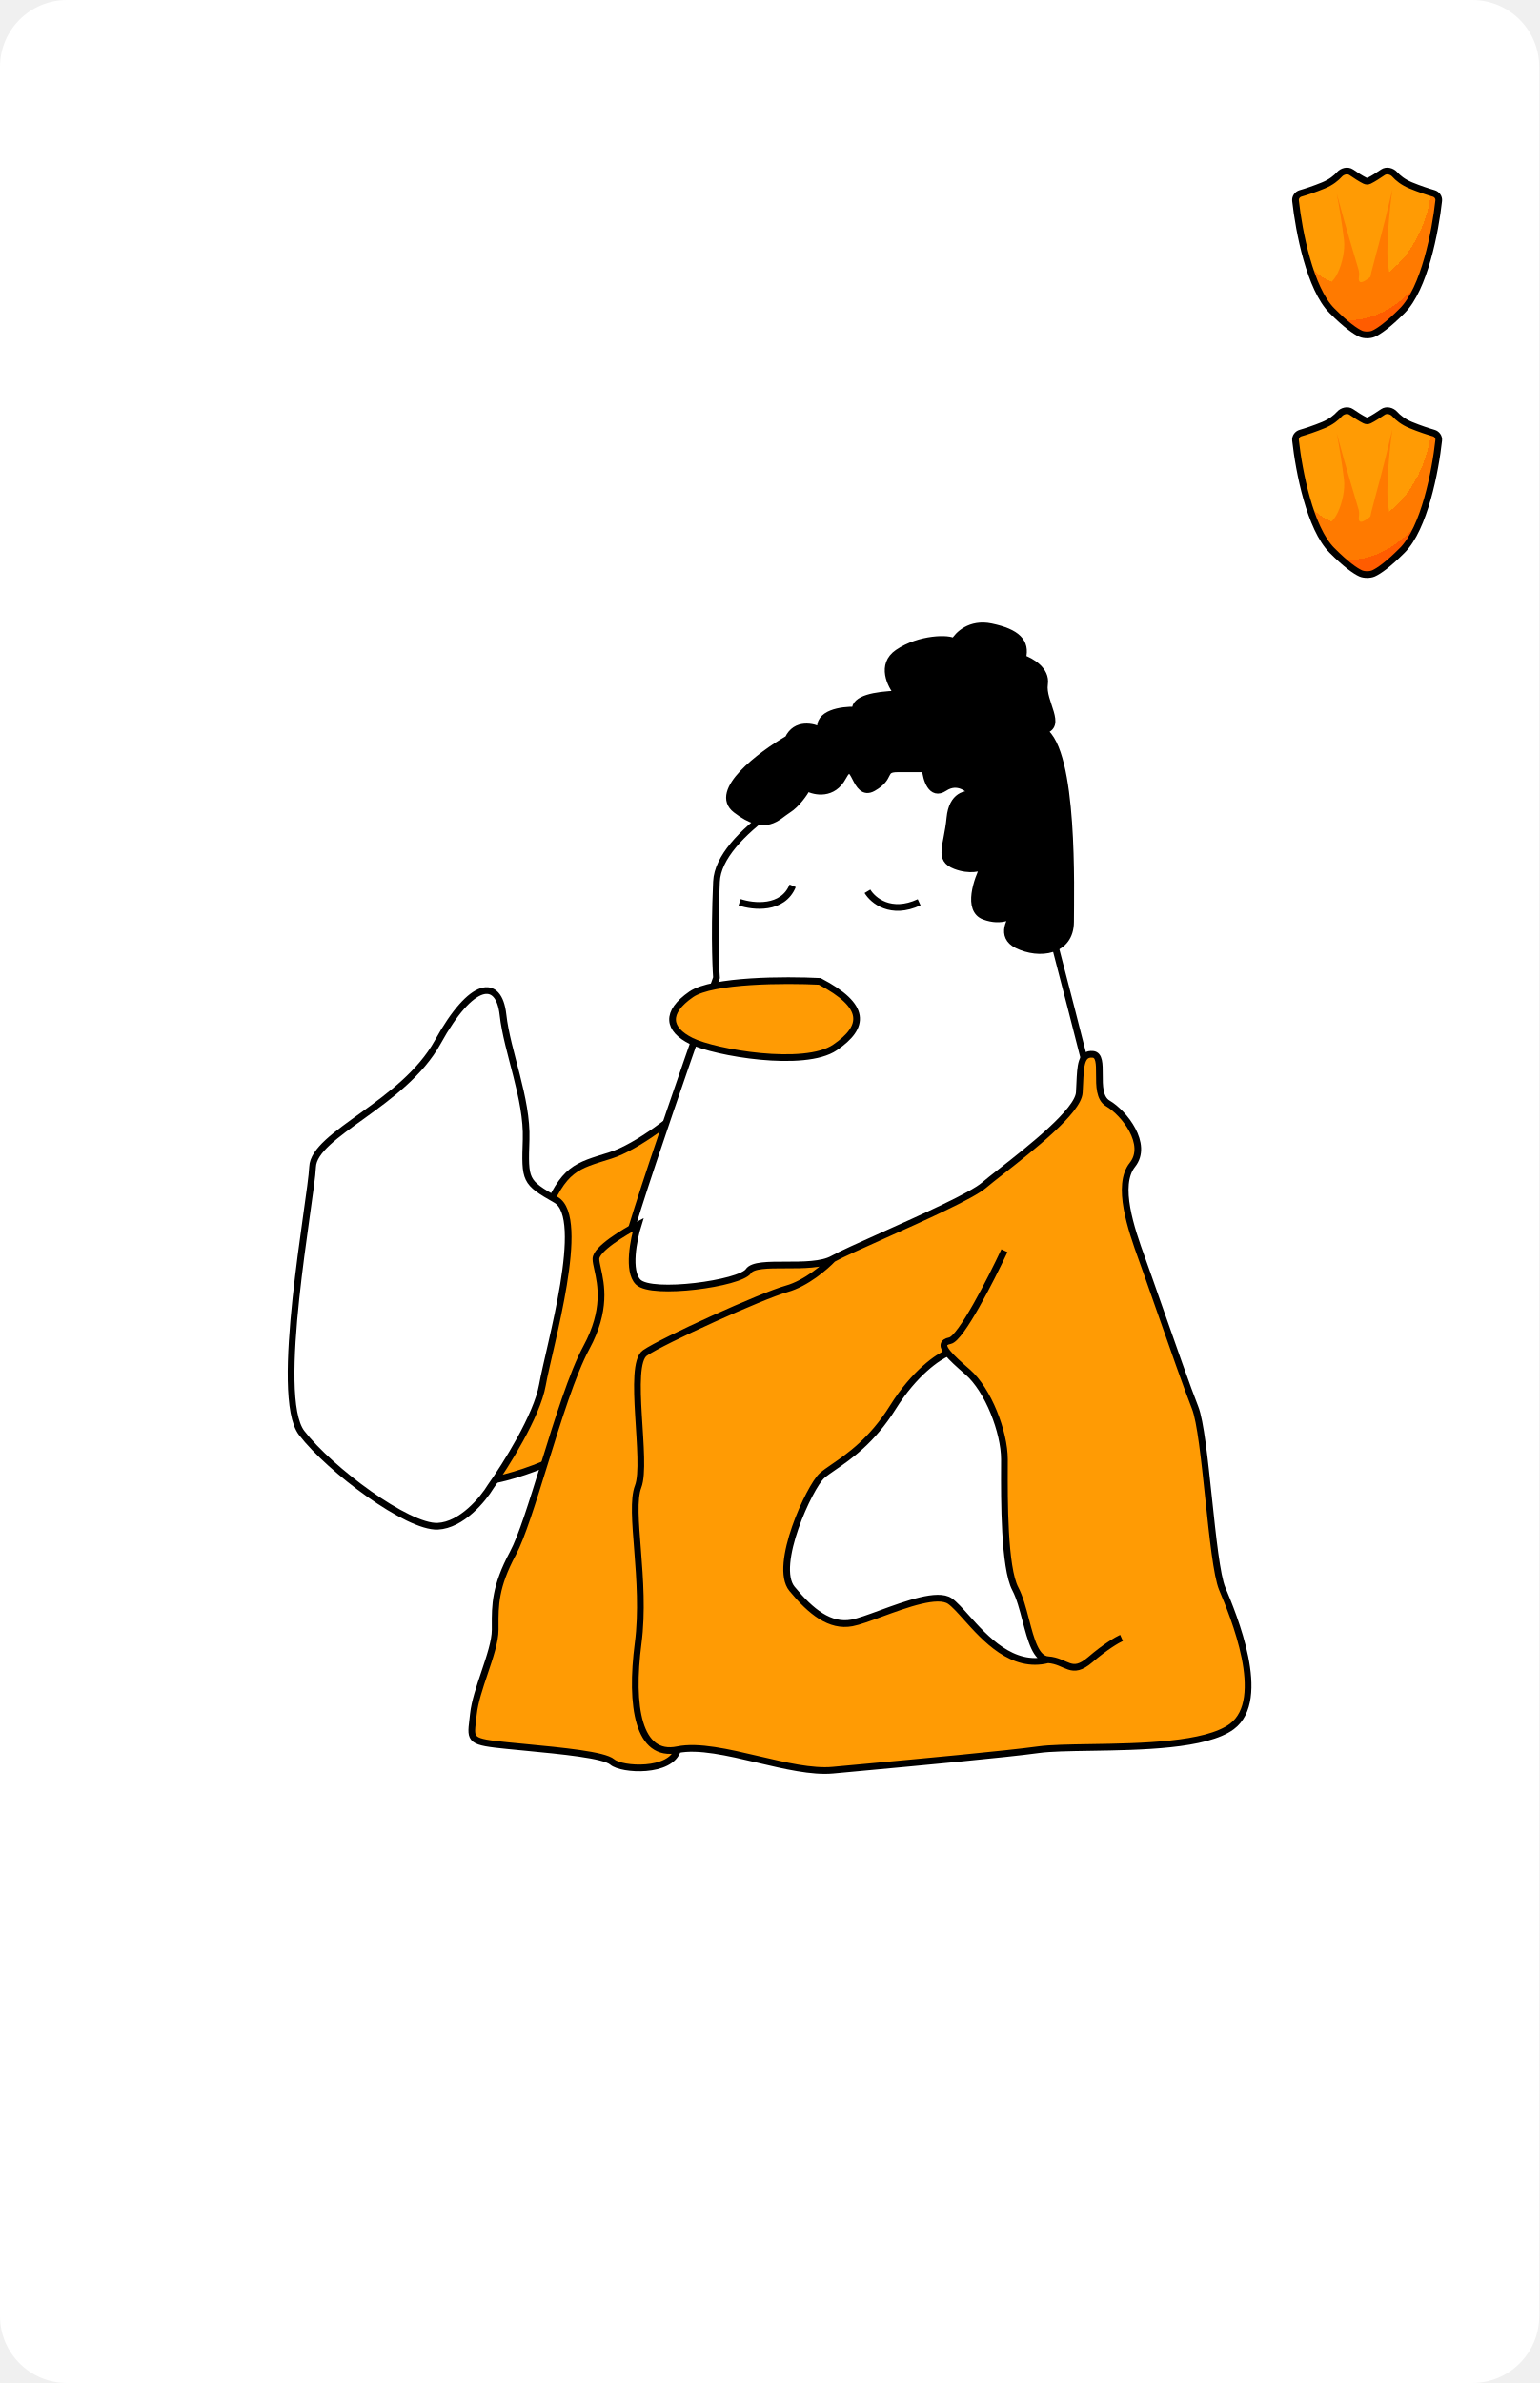
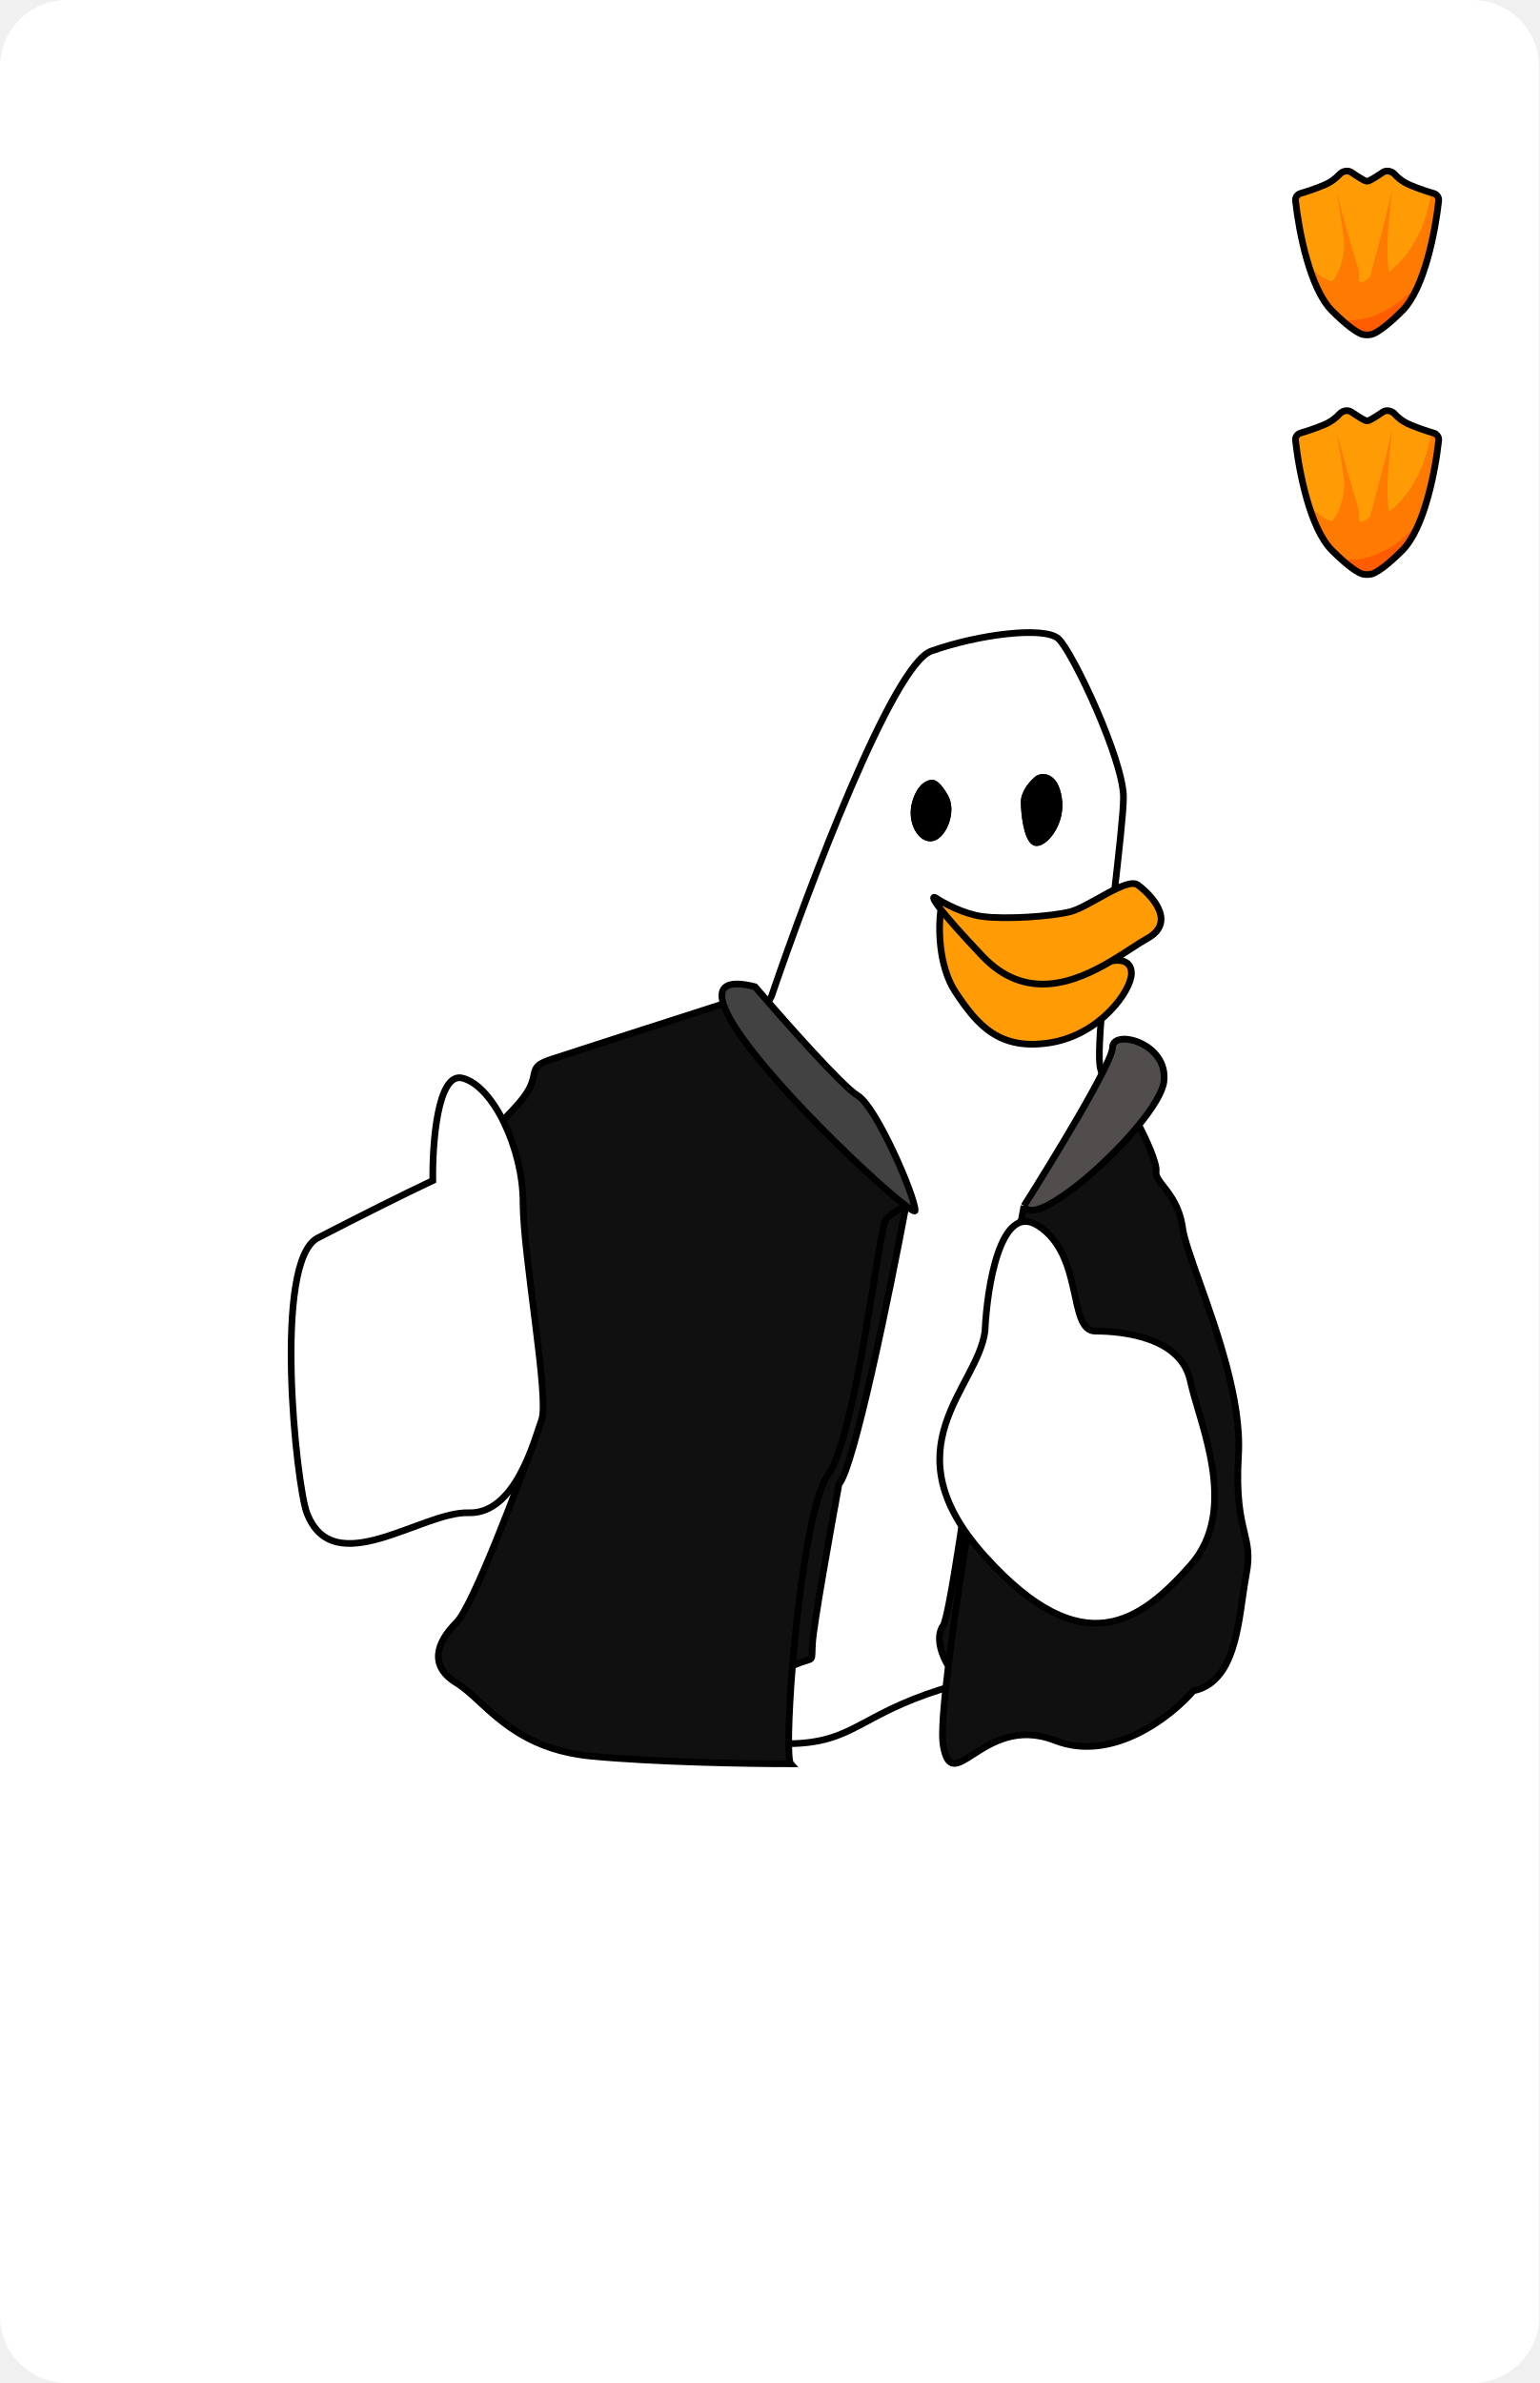
<svg xmlns="http://www.w3.org/2000/svg" width="460" height="712" viewBox="0 0 460 712" fill="none">
  <rect width="460" height="712" rx="20" fill="white" />
-   <path d="M403.84 51.477C405.114 52.35 406.72 53.394 407.9 53.968C408.323 54.173 408.811 54.173 409.234 53.968C410.415 53.394 412.02 52.35 413.294 51.477C414.366 50.743 415.949 51.132 416.819 52.096C417.786 53.167 419.314 54.442 421.621 55.392C424.307 56.498 426.783 57.302 428.454 57.784C429.413 58.06 430.071 58.969 429.963 59.961C428.954 69.164 425.665 86.253 419.067 92.85C414.832 97.086 412.097 98.998 410.467 99.726C409.458 100.177 407.676 100.177 406.667 99.726C405.037 98.998 402.302 97.086 398.067 92.85C391.47 86.253 388.181 69.164 387.172 59.961C387.063 58.969 387.722 58.06 388.68 57.784C390.351 57.302 392.827 56.498 395.513 55.392C397.82 54.442 399.349 53.167 400.315 52.096C401.185 51.132 402.769 50.743 403.84 51.477Z" fill="url(#paint0_radial_384_3895)" stroke="black" stroke-width="2" />
+   <path d="M403.84 51.477C405.114 52.35 406.72 53.394 407.9 53.968C408.323 54.173 408.811 54.173 409.234 53.968C410.415 53.394 412.02 52.35 413.294 51.477C414.366 50.743 415.949 51.132 416.819 52.096C417.786 53.167 419.314 54.442 421.621 55.392C424.307 56.498 426.783 57.302 428.454 57.784C429.413 58.06 430.071 58.969 429.963 59.961C428.954 69.164 425.665 86.253 419.067 92.85C414.832 97.086 412.097 98.998 410.467 99.726C409.458 100.177 407.676 100.177 406.667 99.726C405.037 98.998 402.302 97.086 398.067 92.85C391.47 86.253 388.181 69.164 387.172 59.961C387.063 58.969 387.722 58.06 388.68 57.784C390.351 57.302 392.827 56.498 395.513 55.392C397.82 54.442 399.349 53.167 400.315 52.096C401.185 51.132 402.769 50.743 403.84 51.477Z" fill="url(#paint0_radial_384_3878)" stroke="black" stroke-width="2" />
  <path d="M401.667 71.729C401.069 66.631 400.12 61.079 399.495 57.841C402.828 70.231 404.334 74.797 406.026 80.625C406.235 81.344 406.204 82.11 406.114 82.853C405.788 85.557 408.144 84.065 410.577 81.827C411.719 80.776 413.676 81.54 413.676 83.093C413.676 83.688 413.362 84.24 412.85 84.545L408.702 87.016C404.08 89.77 398.136 88.441 395.078 84.043C394.938 83.883 394.799 83.698 394.662 83.486C393.853 82.226 394.145 82.648 394.965 83.876C395.002 83.932 395.04 83.988 395.078 84.043C398.314 87.718 402.348 77.526 401.667 71.729Z" fill="#FF7A00" />
  <path d="M415.018 80.322C413.968 75.082 415.317 62.343 416.122 56.627C412.976 70.134 411.551 74.593 409.885 81.158C408.552 86.41 410.132 91.022 411.088 92.672C412.836 90.739 416.069 85.562 415.018 80.322Z" fill="#FF7A00" />
-   <path d="M403.84 123.076C405.114 123.949 406.72 124.993 407.9 125.567C408.323 125.772 408.811 125.772 409.234 125.567C410.415 124.993 412.02 123.949 413.294 123.076C414.366 122.341 415.949 122.731 416.819 123.695C417.786 124.766 419.314 126.041 421.621 126.99C424.307 128.097 426.783 128.9 428.454 129.382C429.413 129.659 430.071 130.568 429.963 131.559C428.954 140.763 425.665 157.852 419.067 164.449C414.832 168.684 412.097 170.597 410.467 171.325C409.458 171.775 407.676 171.775 406.667 171.325C405.037 170.597 402.302 168.684 398.067 164.449C391.47 157.852 388.181 140.763 387.172 131.559C387.063 130.568 387.722 129.659 388.68 129.382C390.351 128.9 392.827 128.097 395.513 126.99C397.82 126.041 399.349 124.766 400.315 123.695C401.185 122.731 402.769 122.341 403.84 123.076Z" fill="url(#paint1_radial_384_3895)" stroke="black" stroke-width="2" />
+   <path d="M278.76 234.022C277.678 233.867 275.145 234.765 273.662 239.596C271.809 245.634 275.516 251.208 278.76 250.279C282.003 249.35 284.784 242.383 282.467 238.202C280.613 234.858 279.223 234.022 278.76 234.022Z" fill="black" />
+   <path fill-rule="evenodd" clip-rule="evenodd" d="M278.296 194.54C266.804 198.627 241.689 264.988 230.568 297.658L181.45 384.054C175.735 396.131 162.637 425.115 155.965 444.438C155.564 445.598 155.146 446.783 154.721 447.988C146.295 471.886 134.962 504.031 196.278 515.97C240.055 524.494 246.586 521.002 259.227 514.245C265.184 511.06 272.499 507.149 285.71 503.429C310.828 496.356 323.914 499.794 333.866 502.409C340.254 504.087 345.351 505.426 351.51 503.429C367.265 498.32 370.045 481.133 366.801 474.166C364.206 468.592 363.558 432.206 363.558 414.71C352.591 385.757 330.287 326.085 328.804 319.025C327.692 313.726 330.42 289.675 332.779 268.887C334.349 255.05 335.755 242.657 335.755 238.202C335.755 227.055 320.464 194.54 316.293 190.824C312.123 187.108 292.661 189.43 278.296 194.54ZM278.76 234.022C277.678 233.867 275.145 234.765 273.662 239.596C271.809 245.634 275.516 251.208 278.76 250.279C282.003 249.35 284.784 242.383 282.467 238.202C280.613 234.858 279.223 234.022 278.76 234.022ZM306.099 239.596C306.099 236.623 308.879 233.712 310.269 232.629C311.814 231.854 315.181 231.885 316.293 238.202C317.683 246.099 311.659 252.602 309.343 251.673C307.026 250.744 306.099 243.312 306.099 239.596Z" fill="white" />
+   <path d="M310.269 232.629C308.879 233.712 306.099 236.623 306.099 239.596C306.099 243.312 307.026 250.744 309.343 251.673C311.659 252.602 317.683 246.099 316.293 238.202C315.181 231.885 311.814 231.854 310.269 232.629Z" fill="black" />
+   <path d="M278.76 234.022C277.678 233.867 275.145 234.765 273.662 239.596C271.809 245.634 275.516 251.208 278.76 250.279C282.003 249.35 284.784 242.383 282.467 238.202C280.613 234.858 279.223 234.022 278.76 234.022Z" stroke="black" stroke-width="2" />
+   <path fill-rule="evenodd" clip-rule="evenodd" d="M278.296 194.54C266.804 198.627 241.689 264.988 230.568 297.658L181.45 384.054C175.735 396.131 162.637 425.115 155.965 444.438C155.564 445.598 155.146 446.783 154.721 447.988C146.295 471.886 134.962 504.031 196.278 515.97C240.055 524.494 246.586 521.002 259.227 514.245C265.184 511.06 272.499 507.149 285.71 503.429C310.828 496.356 323.914 499.794 333.866 502.409C340.254 504.087 345.351 505.426 351.51 503.429C367.265 498.32 370.045 481.133 366.801 474.166C364.206 468.592 363.558 432.206 363.558 414.71C352.591 385.757 330.287 326.085 328.804 319.025C327.692 313.726 330.42 289.675 332.779 268.887C334.349 255.05 335.755 242.657 335.755 238.202C335.755 227.055 320.464 194.54 316.293 190.824C312.123 187.108 292.661 189.43 278.296 194.54ZM278.76 234.022C277.678 233.867 275.145 234.765 273.662 239.596C271.809 245.634 275.516 251.208 278.76 250.279C282.003 249.35 284.784 242.383 282.467 238.202C280.613 234.858 279.223 234.022 278.76 234.022ZM306.099 239.596C306.099 236.623 308.879 233.712 310.269 232.629C311.814 231.854 315.181 231.885 316.293 238.202C317.683 246.099 311.659 252.602 309.343 251.673C307.026 250.744 306.099 243.312 306.099 239.596Z" stroke="black" stroke-width="2" />
+   <path d="M310.269 232.629C308.879 233.712 306.099 236.623 306.099 239.596C306.099 243.312 307.026 250.744 309.343 251.673C311.659 252.602 317.683 246.099 316.293 238.202C315.181 231.885 311.814 231.854 310.269 232.629Z" stroke="black" stroke-width="2" />
+   <path d="M279.482 268.167C281.828 269.739 287.928 273.073 293.559 273.828C300.597 274.771 314.205 273.828 319.835 272.412C325.466 270.997 336.727 262.035 340.012 264.393C343.297 266.752 352.212 275.243 342.827 280.432C340.121 281.928 336.4 284.602 332.035 287.185C334.069 286.664 338.135 286.658 338.135 290.809C338.135 295.998 328.751 309.207 313.736 311.565C298.72 313.924 292.151 306.376 285.582 296.47C280.327 288.545 280.446 276.667 281.162 271.718C278.614 268.461 278.704 267.819 279.482 268.167Z" fill="#FF9B04" />
+   <path d="M281.162 271.718C283.223 274.353 287.011 278.7 293.559 285.621C306.581 299.383 321.266 293.559 332.035 287.185M281.162 271.718C278.614 268.461 278.704 267.819 279.482 268.167C281.828 269.739 287.928 273.073 293.559 273.828C300.597 274.771 314.205 273.828 319.835 272.412C325.466 270.997 336.727 262.035 340.012 264.393C343.297 266.752 352.212 275.243 342.827 280.432C340.121 281.928 336.4 284.602 332.035 287.185M281.162 271.718C280.446 276.667 280.327 288.545 285.582 296.47C292.151 306.376 298.72 313.924 313.736 311.565C328.751 309.207 338.135 295.998 338.135 290.809C338.135 286.658 334.069 286.664 332.035 287.185" stroke="black" stroke-width="2" />
+   <path fill-rule="evenodd" clip-rule="evenodd" d="M250.732 443.414C255.192 438.585 265.934 385.988 270.748 360.293C259.937 352.203 220.729 314.632 216.166 299.925C201.205 304.724 169.888 314.785 164.313 316.643C160.233 318.002 159.975 319.202 159.53 321.267C159.214 322.73 158.805 324.628 156.879 327.323C153.162 332.524 143.25 341.564 138.759 345.433L161.061 426.697C154.866 444.033 141.268 479.913 136.436 484.743C130.396 490.78 128.073 497.745 136.436 502.853C138.672 504.219 140.874 506.248 143.354 508.533C150.151 514.795 159.032 522.977 176.393 524.678C195.35 526.536 224.249 527 236.329 527C235.298 525.861 235.576 513.159 236.837 497.745C240.59 496.005 241.91 496.128 242.398 495.549C242.822 495.047 242.618 494.016 242.834 490.78C243.205 485.207 248.254 456.881 250.732 443.414Z" fill="#101010" />
+   <path d="M256.307 327.323C251.847 324.723 234.006 304.569 225.643 294.817C217.002 292.633 214.636 294.993 216.166 299.925C220.729 314.632 259.937 352.203 270.748 360.293C272.493 361.599 273.498 362.137 273.498 361.686C273.498 357.507 261.883 330.574 256.307 327.323Z" fill="#424242" />
+   <path fill-rule="evenodd" clip-rule="evenodd" d="M306.022 360.293C305.77 361.647 305.512 363.041 305.247 364.472C303.957 366.484 301.097 370.695 299.982 371.438C299.409 371.819 296.798 390.379 293.695 412.441C289.243 444.086 283.778 482.935 281.862 485.672C279.26 489.386 281.809 495.268 283.41 497.745C281.967 509.591 281.307 518.194 281.862 521.428C283.184 529.138 285.97 527.338 290.816 524.209C296.184 520.741 304.08 515.641 315.314 520.035C332.412 526.721 350.006 512.914 356.665 505.175C367.743 502.884 369.713 488.981 371.354 477.398C371.709 474.892 372.049 472.495 372.462 470.347C373.536 464.766 372.823 461.764 371.883 457.81C370.789 453.212 369.39 447.325 370.139 434.591C371.082 418.562 363.725 397.852 358.439 382.974C355.915 375.87 353.863 370.095 353.413 366.794C352.581 360.697 349.763 357.081 347.725 354.465C346.348 352.698 345.327 351.388 345.514 350.077C345.886 347.476 342.216 339.706 340.335 336.146C329.033 349.973 308.735 366.395 306.022 360.293Z" fill="#101010" />
+   <path d="M332.505 312.928C332.505 317.386 314.849 346.362 306.022 360.293C308.735 366.395 329.033 349.973 340.335 336.146C344.513 331.034 347.461 326.277 347.837 323.144C349.231 311.535 332.505 307.355 332.505 312.928Z" fill="#514D4D" />
+   <path d="M306.022 360.293C314.849 346.362 332.505 317.386 332.505 312.928C332.505 307.355 349.231 311.535 347.837 323.144C347.461 326.277 344.513 331.034 340.335 336.146M306.022 360.293C308.735 366.395 329.033 349.973 340.335 336.146M306.022 360.293C305.77 361.647 305.512 363.041 305.247 364.472M340.335 336.146C342.216 339.706 345.886 347.476 345.514 350.077C345.327 351.388 346.348 352.698 347.725 354.465C349.763 357.081 352.581 360.697 353.413 366.794C353.863 370.095 355.915 375.87 358.439 382.974C363.725 397.852 371.082 418.562 370.139 434.591C369.39 447.325 370.789 453.212 371.883 457.81C372.823 461.764 373.536 464.766 372.462 470.347C372.049 472.495 371.709 474.892 371.354 477.398C369.713 488.981 367.743 502.884 356.665 505.175C350.006 512.914 332.412 526.721 315.314 520.035C304.08 515.641 296.184 520.741 290.816 524.209C285.97 527.338 283.184 529.138 281.862 521.428C281.307 518.194 281.967 509.591 283.41 497.745M270.748 360.293C272.493 361.599 273.498 362.137 273.498 361.686C273.498 357.507 261.883 330.574 256.307 327.323C251.847 324.723 234.006 304.569 225.643 294.817C217.002 292.633 214.636 294.993 216.166 299.925M270.748 360.293C265.934 385.988 255.192 438.585 250.732 443.414C248.254 456.881 243.205 485.207 242.834 490.78C242.618 494.016 242.822 495.047 242.398 495.549C241.91 496.128 240.59 496.005 236.837 497.745M270.748 360.293C269.342 360.912 266.157 362.615 264.671 364.472C262.812 366.794 255.843 429.019 247.48 440.628C242.535 447.491 238.659 475.454 236.837 497.745M270.748 360.293C259.937 352.203 220.729 314.632 216.166 299.925M216.166 299.925C201.205 304.724 169.888 314.785 164.313 316.643C160.233 318.002 159.975 319.202 159.53 321.267C159.214 322.73 158.805 324.628 156.879 327.323C153.162 332.524 143.25 341.564 138.759 345.433L161.061 426.697C154.866 444.033 141.268 479.913 136.436 484.743C130.396 490.78 128.073 497.745 136.436 502.853C138.672 504.219 140.874 506.248 143.354 508.533C150.151 514.795 159.032 522.977 176.393 524.678C195.35 526.536 224.249 527 236.329 527C235.298 525.861 235.576 513.159 236.837 497.745M305.247 364.472C303.957 366.484 301.097 370.695 299.982 371.438C299.409 371.819 296.798 390.379 293.695 412.441C289.243 444.086 283.778 482.935 281.862 485.672C279.26 489.386 281.809 495.268 283.41 497.745M305.247 364.472C298.424 401.414 287.606 463.292 283.41 497.745" stroke="black" stroke-width="2" />
+   <path d="M138.179 322.113C130.742 320.257 129.192 341.749 129.347 352.727C120.515 356.901 108.429 362.931 94.949 369.889C81.469 376.847 88.522 443.609 91.695 451.99C99.597 472.863 126.093 451.526 140.039 451.99C153.984 452.454 159.562 430.653 161.886 424.159C164.21 417.665 156.308 374.991 156.308 359.221C156.308 343.45 147.476 324.432 138.179 322.113Z" fill="white" />
+   <path d="M310.17 366.178C299.014 359.128 294.985 384.268 294.366 397.72C292.167 414.882 265.081 432.508 294.366 464.977C323.65 497.447 340.85 484.459 355.724 467.761C370.599 451.062 358.513 425.551 355.724 412.563C352.935 399.575 335.736 397.72 327.369 397.72C319.002 397.72 324.115 374.991 310.17 366.178Z" fill="white" />
+   <path d="M138.179 322.113C130.742 320.257 129.192 341.749 129.347 352.727C120.515 356.901 108.429 362.931 94.949 369.889C81.469 376.847 88.522 443.609 91.695 451.99C99.597 472.863 126.093 451.526 140.039 451.99C153.984 452.454 159.562 430.653 161.886 424.159C164.21 417.665 156.308 374.991 156.308 359.221C156.308 343.45 147.476 324.432 138.179 322.113Z" stroke="black" stroke-width="2" />
+   <path d="M310.17 366.178C299.014 359.128 294.985 384.268 294.366 397.72C292.167 414.882 265.081 432.508 294.366 464.977C323.65 497.447 340.85 484.459 355.724 467.761C370.599 451.062 358.513 425.551 355.724 412.563C352.935 399.575 335.736 397.72 327.369 397.72C319.002 397.72 324.115 374.991 310.17 366.178Z" stroke="black" stroke-width="2" />
+   <path d="M403.84 123.076C405.114 123.949 406.72 124.993 407.9 125.567C408.323 125.772 408.811 125.772 409.234 125.567C410.415 124.993 412.02 123.949 413.294 123.076C414.366 122.341 415.949 122.731 416.819 123.695C417.786 124.766 419.314 126.041 421.621 126.99C424.307 128.097 426.783 128.9 428.454 129.382C429.413 129.659 430.071 130.568 429.963 131.559C428.954 140.763 425.665 157.852 419.067 164.449C414.832 168.684 412.097 170.597 410.467 171.325C409.458 171.775 407.676 171.775 406.667 171.325C405.037 170.597 402.302 168.684 398.067 164.449C391.47 157.852 388.181 140.763 387.172 131.559C387.063 130.568 387.722 129.659 388.68 129.382C390.351 128.9 392.827 128.097 395.513 126.99C397.82 126.041 399.349 124.766 400.315 123.695C401.185 122.731 402.769 122.341 403.84 123.076Z" fill="url(#paint1_radial_384_3878)" stroke="black" stroke-width="2" />
  <path d="M401.667 143.328C401.069 138.23 400.12 132.678 399.495 129.439C402.828 141.829 404.334 146.396 406.026 152.224C406.235 152.943 406.204 153.708 406.114 154.452C405.788 157.156 408.144 155.663 410.577 153.426C411.719 152.375 413.676 153.139 413.676 154.691C413.676 155.287 413.362 155.839 412.85 156.144L408.702 158.615C404.08 161.368 398.136 160.04 395.078 155.641C394.938 155.482 394.799 155.297 394.662 155.084C393.853 153.825 394.145 154.247 394.965 155.475C395.002 155.531 395.04 155.586 395.078 155.641C398.314 159.316 402.348 149.125 401.667 143.328Z" fill="#FF7A00" />
  <path d="M415.018 151.921C413.968 146.681 415.317 133.941 416.122 128.226C412.976 141.733 411.551 146.192 409.885 152.756C408.552 158.008 410.132 162.621 411.088 164.271C412.836 162.337 416.069 157.16 415.018 151.921Z" fill="#FF7A00" />
-   <path d="M182.419 345.228C190.666 342.631 202.242 333.327 207 329C198.806 359.833 181.627 422.715 178.455 427.584C174.49 433.669 152.289 443 140.791 443C129.294 443 156.65 378.089 162.596 363.484C168.543 348.879 172.112 348.473 182.419 345.228Z" fill="#FF9B04" stroke="black" stroke-width="2" />
-   <path d="M214.128 263.439C214.779 249.017 243.121 233.392 257.21 227.383C300.292 219.188 305.576 249.508 310.047 263.439C313.623 274.584 334.839 359.044 345 399.881L327.57 491.825C327.586 491.898 327.567 491.982 327.523 492.071L327.57 491.825C327.441 491.225 325.013 491.375 315.737 495.759C302.731 501.905 288.099 483.466 285.661 478.959C283.222 474.452 253.959 483.876 251.52 485.105C249.082 486.335 242.579 485.105 238.921 476.501C235.263 467.897 238.108 461.751 242.579 448.639C247.049 435.528 260.462 431.43 270.216 416.27C278.02 404.142 294.06 381.989 301.105 372.429C292.976 378.575 264.201 398.324 214.128 428.152C151.538 465.438 185.678 384.721 186.084 377.345C186.491 369.97 214.128 292.121 214.128 292.121C214.128 292.121 213.315 281.468 214.128 263.439Z" fill="white" />
-   <path d="M162.105 413.812C160.479 422.99 151.131 437.849 146.66 444.132C144.357 447.956 137.963 455.687 130.809 456.014C121.868 456.424 98.701 439.215 90.166 428.152C81.631 417.09 93.011 358.498 93.418 348.664C93.824 338.83 120.649 329.816 130.809 311.378C140.97 292.94 149.099 292.121 150.318 303.183C151.538 314.246 157.634 328.177 157.228 340.469C156.821 352.761 156.821 353.171 166.169 358.498C175.517 363.824 164.137 402.339 162.105 413.812Z" fill="white" />
-   <path d="M221.038 269.585C225.102 270.951 233.962 271.88 236.889 264.668M259.242 266.307C260.868 269.039 266.233 273.519 274.687 269.585M257.21 227.383C243.121 233.392 214.779 249.017 214.128 263.439C213.315 281.468 214.128 292.121 214.128 292.121C214.128 292.121 186.491 369.97 186.084 377.345C185.678 384.721 151.538 465.438 214.128 428.152C264.201 398.324 292.976 378.575 301.105 372.429C294.06 381.989 278.02 404.142 270.216 416.27C260.462 431.43 247.049 435.528 242.579 448.639C238.108 461.751 235.263 467.897 238.921 476.501C242.579 485.105 249.082 486.335 251.52 485.105C253.959 483.876 283.222 474.452 285.661 478.959C288.099 483.466 302.731 501.905 315.737 495.759C326.141 490.842 327.93 491.251 327.523 492.071L345 399.881C334.839 359.044 313.623 274.584 310.047 263.439C305.576 249.508 300.292 219.188 257.21 227.383ZM146.66 444.132C151.131 437.849 160.479 422.99 162.105 413.812C164.137 402.339 175.517 363.824 166.169 358.498C156.821 353.171 156.821 352.761 157.228 340.469C157.634 328.177 151.538 314.246 150.318 303.183C149.099 292.121 140.97 292.94 130.809 311.378C120.649 329.816 93.824 338.83 93.418 348.664C93.011 358.498 81.631 417.09 90.166 428.152C98.701 439.215 121.868 456.424 130.809 456.014C137.963 455.687 144.357 447.956 146.66 444.132Z" stroke="black" stroke-width="2" />
-   <path d="M206.579 297.094C212.857 292.758 234.8 292.706 244.986 293.223C259.028 300.578 258.615 306.771 249.529 312.965C240.444 319.158 213.6 314.513 206.579 311.029C199.559 307.545 198.733 302.513 206.579 297.094Z" fill="#FF9B04" stroke="black" stroke-width="2" />
-   <path d="M283.881 244.4C284.536 237.545 288.799 236.919 290.848 237.463C289.618 235.695 286.176 232.811 282.241 235.423C278.307 238.034 276.776 232.702 276.503 229.71H268.306C263.388 229.71 266.667 232.158 260.929 235.423C255.191 238.687 255.601 225.221 251.912 232.158C248.961 237.708 243.579 236.647 241.256 235.423C240.436 236.919 238.141 240.32 235.518 241.952C232.239 243.992 228.961 248.889 219.944 241.952C212.73 236.402 227.321 225.493 235.518 220.732C237.813 215.835 243.032 217.059 245.355 218.283C244.043 213.06 251.639 212.026 255.601 212.162C255.372 208.751 261.381 207.621 268.306 207.36C266.12 204.744 263.06 198.614 268.306 195.023C274.864 190.534 283.881 190.534 285.11 191.758C286.203 189.718 289.946 185.964 296.176 187.27C303.963 188.902 306.832 191.758 305.603 196.655C308.062 197.472 312.816 200.165 312.16 204.409C311.34 209.714 317.898 217.059 311.75 218.283C321.177 224.405 319.947 266.436 319.947 275.414C319.947 284.392 310.521 285.616 303.963 282.351C298.965 279.863 301.506 274.956 303.648 272.497C302.288 273.846 298.945 275.581 294.127 273.782C288.881 271.823 291.941 262.9 294.127 258.683C293.034 259.363 289.782 260.315 285.52 258.683C280.192 256.643 283.061 252.97 283.881 244.4Z" fill="black" />
-   <path d="M311.75 218.283C321.177 224.405 319.947 266.436 319.947 275.414C319.947 284.392 310.521 285.616 303.963 282.351C298.717 279.74 301.777 274.462 303.963 272.15C302.87 273.51 299.373 275.741 294.127 273.782C288.881 271.823 291.941 262.9 294.127 258.683C293.034 259.363 289.782 260.315 285.52 258.683C280.192 256.643 283.061 252.97 283.88 244.4C284.536 237.545 288.799 236.919 290.848 237.463C289.618 235.695 286.176 232.811 282.241 235.423C278.307 238.034 276.776 232.702 276.503 229.71C275.41 229.71 272.241 229.71 268.306 229.71C263.388 229.71 266.667 232.158 260.929 235.423C255.191 238.687 255.601 225.221 251.912 232.158C248.961 237.708 243.579 236.647 241.256 235.423C240.436 236.919 238.141 240.32 235.518 241.952C232.239 243.992 228.961 248.889 219.944 241.952C212.73 236.402 227.321 225.493 235.518 220.732C237.813 215.835 243.032 217.059 245.355 218.283C244.043 213.06 251.639 212.026 255.601 212.162C255.372 208.751 261.381 207.621 268.306 207.36M311.75 218.283C302.324 212.162 292.897 208.082 283.88 207.673C279.889 207.493 273.808 207.152 268.306 207.36M311.75 218.283C317.898 217.059 311.34 209.714 312.16 204.409C312.816 200.165 308.062 197.472 305.603 196.655C306.832 191.758 303.963 188.902 296.176 187.27C289.946 185.964 286.203 189.718 285.11 191.758C283.88 190.534 274.864 190.534 268.306 195.023C263.06 198.614 266.12 204.744 268.306 207.36" stroke="black" stroke-width="2" />
-   <path fill-rule="evenodd" clip-rule="evenodd" d="M190.713 383.055C187.458 379.796 189.357 370.29 190.713 365.945C186.508 368.118 178.099 373.196 178.099 376.129C178.099 376.917 178.324 377.929 178.601 379.176C179.614 383.733 181.322 391.412 175.25 402.609C171.079 410.3 166.672 424.512 162.602 437.634C159.128 448.836 155.9 459.244 153.277 464.122C147.937 474.048 147.96 479.681 147.984 485.715C147.985 486.119 147.987 486.525 147.987 486.935C147.987 490.358 146.415 495.017 144.805 499.791C143.35 504.107 141.862 508.517 141.476 512.192C141.405 512.862 141.332 513.478 141.264 514.044C140.551 520.008 140.499 520.445 151.649 521.561C153.291 521.725 155.007 521.89 156.753 522.057C167.992 523.134 180.516 524.334 182.982 526.45C185.83 528.894 200.479 529.709 202.514 522.783C208.706 521.501 217.587 523.583 226.511 525.676C234.595 527.571 242.714 529.475 248.903 528.894C251.139 528.684 254.071 528.414 257.453 528.103C273.77 526.6 300.573 524.133 310.347 522.783C313.871 522.297 319.464 522.21 325.867 522.11C340.908 521.876 360.424 521.572 368.13 515.858C379.117 507.71 368.537 482.453 365.282 474.713C363.647 470.826 362.422 459.232 361.196 447.622C359.981 436.114 358.764 424.589 357.143 420.533C355.018 415.214 350.291 401.735 346.36 390.524C344.269 384.562 342.404 379.241 341.273 376.129C338.018 367.167 333.542 354.131 338.425 348.021C343.308 341.91 335.983 332.541 331.1 329.689C328.547 328.198 328.553 324.368 328.558 320.995C328.562 317.916 328.566 315.218 326.624 315.024C323.096 314.67 322.933 318.299 322.687 323.785C322.649 324.626 322.609 325.51 322.555 326.43C322.23 331.961 307.892 343.206 299.228 350.002C297.042 351.716 295.218 353.147 294.071 354.131C290.434 357.252 275.685 363.86 263.801 369.184C257.07 372.2 251.257 374.804 248.903 376.129C245.647 377.963 239.95 377.963 234.762 377.963C229.574 377.963 224.894 377.963 223.674 379.796C221.232 383.462 194.782 387.128 190.713 383.055ZM300.175 436.013C300.175 427.866 295.291 415.237 289.188 409.941C286.543 407.647 284.433 405.735 283.222 404.238C280.463 405.324 273.318 410.104 266.807 420.533C260.623 430.438 253.735 435.169 249.176 438.3C247.735 439.289 246.527 440.119 245.647 440.902C241.985 444.16 230.998 467.788 236.695 474.713C242.392 481.639 248.089 486.12 254.6 484.898C256.637 484.515 259.751 483.375 263.23 482.1C270.867 479.303 280.263 475.861 283.898 478.38C285.235 479.306 286.858 481.118 288.767 483.248C294.41 489.548 302.553 498.636 313.196 495.897C309.58 495.638 308.095 489.963 306.556 484.08C305.671 480.696 304.767 477.243 303.43 474.713C300.064 468.348 300.135 447.871 300.169 438.275C300.172 437.431 300.175 436.672 300.175 436.013Z" fill="#FF9B04" />
-   <path d="M289.188 409.941C295.291 415.237 300.175 427.866 300.175 436.013C300.175 436.672 300.172 437.431 300.169 438.275C300.135 447.871 300.064 468.348 303.43 474.713C304.767 477.243 305.671 480.696 306.556 484.08C308.095 489.963 309.58 495.638 313.196 495.897C302.553 498.636 294.41 489.548 288.767 483.248C286.858 481.118 285.235 479.306 283.898 478.38C280.263 475.861 270.867 479.303 263.23 482.1C259.751 483.375 256.637 484.515 254.6 484.898C248.089 486.12 242.392 481.639 236.695 474.713C230.998 467.788 241.985 444.16 245.647 440.902C246.527 440.119 247.735 439.289 249.176 438.3C253.735 435.169 260.623 430.438 266.807 420.533C273.318 410.104 280.463 405.324 283.222 404.238C284.433 405.735 286.543 407.647 289.188 409.941Z" fill="white" />
-   <path d="M248.903 376.129C246.732 378.438 240.927 383.462 235.067 385.092C227.743 387.128 198.038 400.572 192.748 404.238C187.458 407.904 193.562 436.828 190.713 444.16C187.865 451.493 193.155 472.269 190.713 491.008C188.272 509.747 190.713 525.227 202.514 522.783M248.903 376.129C251.257 374.804 257.07 372.2 263.801 369.184C275.685 363.86 290.434 357.252 294.071 354.131C295.218 353.147 297.042 351.716 299.228 350.002C307.892 343.206 322.23 331.961 322.555 326.43C322.609 325.51 322.649 324.626 322.687 323.785C322.933 318.299 323.096 314.67 326.624 315.024C328.566 315.218 328.562 317.916 328.558 320.995C328.553 324.368 328.547 328.198 331.1 329.689C335.983 332.541 343.308 341.91 338.425 348.021C333.542 354.131 338.018 367.167 341.273 376.129C342.404 379.241 344.269 384.562 346.36 390.524C350.291 401.735 355.018 415.214 357.143 420.533C358.764 424.589 359.981 436.114 361.196 447.622C362.422 459.232 363.647 470.826 365.282 474.713C368.537 482.453 379.117 507.71 368.13 515.858C360.424 521.572 340.908 521.876 325.867 522.11C319.464 522.21 313.871 522.297 310.347 522.783C300.573 524.133 273.77 526.6 257.453 528.103C254.071 528.414 251.139 528.684 248.903 528.894C242.714 529.475 234.595 527.571 226.511 525.676C217.587 523.583 208.706 521.501 202.514 522.783M248.903 376.129C245.647 377.963 239.95 377.963 234.762 377.963C229.574 377.963 224.894 377.963 223.674 379.796C221.232 383.462 194.782 387.128 190.713 383.055C187.458 379.796 189.357 370.29 190.713 365.945C186.508 368.118 178.099 373.196 178.099 376.129C178.099 376.917 178.324 377.929 178.601 379.176C179.614 383.733 181.322 391.412 175.25 402.609C171.079 410.3 166.672 424.512 162.602 437.634C159.128 448.836 155.9 459.244 153.277 464.122C147.937 474.048 147.96 479.681 147.984 485.715C147.985 486.119 147.987 486.525 147.987 486.935C147.987 490.358 146.415 495.017 144.805 499.791C143.35 504.107 141.862 508.517 141.476 512.192C141.405 512.862 141.332 513.478 141.264 514.044C140.551 520.008 140.499 520.445 151.649 521.561C153.291 521.725 155.007 521.89 156.753 522.057C167.992 523.134 180.516 524.334 182.982 526.45C185.83 528.894 200.479 529.709 202.514 522.783M300.175 373.685C296.105 382.376 287.153 399.92 283.898 400.572C281.592 401.033 281.638 402.28 283.222 404.238M313.196 495.897C318.893 496.304 320.114 500.785 325.81 495.897C330.368 491.986 333.949 489.922 335.17 489.379M313.196 495.897C302.553 498.636 294.41 489.548 288.767 483.248C286.858 481.118 285.235 479.306 283.898 478.38C280.263 475.861 270.867 479.303 263.23 482.1C259.751 483.375 256.637 484.515 254.6 484.898C248.089 486.12 242.392 481.639 236.695 474.713C230.998 467.788 241.985 444.16 245.647 440.902C246.527 440.119 247.735 439.289 249.176 438.3C253.735 435.169 260.623 430.438 266.807 420.533C273.318 410.104 280.463 405.324 283.222 404.238M313.196 495.897C309.58 495.638 308.095 489.963 306.556 484.08C305.671 480.696 304.767 477.243 303.43 474.713C300.064 468.348 300.135 447.871 300.169 438.275C300.172 437.431 300.175 436.672 300.175 436.013C300.175 427.866 295.291 415.237 289.188 409.941C286.543 407.647 284.433 405.735 283.222 404.238" stroke="black" stroke-width="2" />
  <defs>
-     <radialGradient id="paint0_radial_384_3895" cx="0" cy="0" r="1" gradientUnits="userSpaceOnUse" gradientTransform="translate(406.013 54.2567) rotate(97.8291) scale(68.7476 48.2508)">
+     <radialGradient id="paint0_radial_384_3878" cx="0" cy="0" r="1" gradientUnits="userSpaceOnUse" gradientTransform="translate(406.013 54.2567) rotate(97.8291) scale(68.7476 48.2508)">
      <stop offset="0.455" stop-color="#FF9B04" />
      <stop offset="0.455" stop-color="#FF7A00" />
      <stop offset="0.605" stop-color="#FF7A00" />
      <stop offset="0.605" stop-color="#FF5C00" />
    </radialGradient>
-     <radialGradient id="paint1_radial_384_3895" cx="0" cy="0" r="1" gradientUnits="userSpaceOnUse" gradientTransform="translate(406.013 125.855) rotate(97.8291) scale(68.7476 48.2508)">
+     <radialGradient id="paint1_radial_384_3878" cx="0" cy="0" r="1" gradientUnits="userSpaceOnUse" gradientTransform="translate(406.013 125.855) rotate(97.8291) scale(68.7476 48.2508)">
      <stop offset="0.455" stop-color="#FF9B04" />
      <stop offset="0.455" stop-color="#FF7A00" />
      <stop offset="0.605" stop-color="#FF7A00" />
      <stop offset="0.605" stop-color="#FF5C00" />
    </radialGradient>
  </defs>
</svg>
